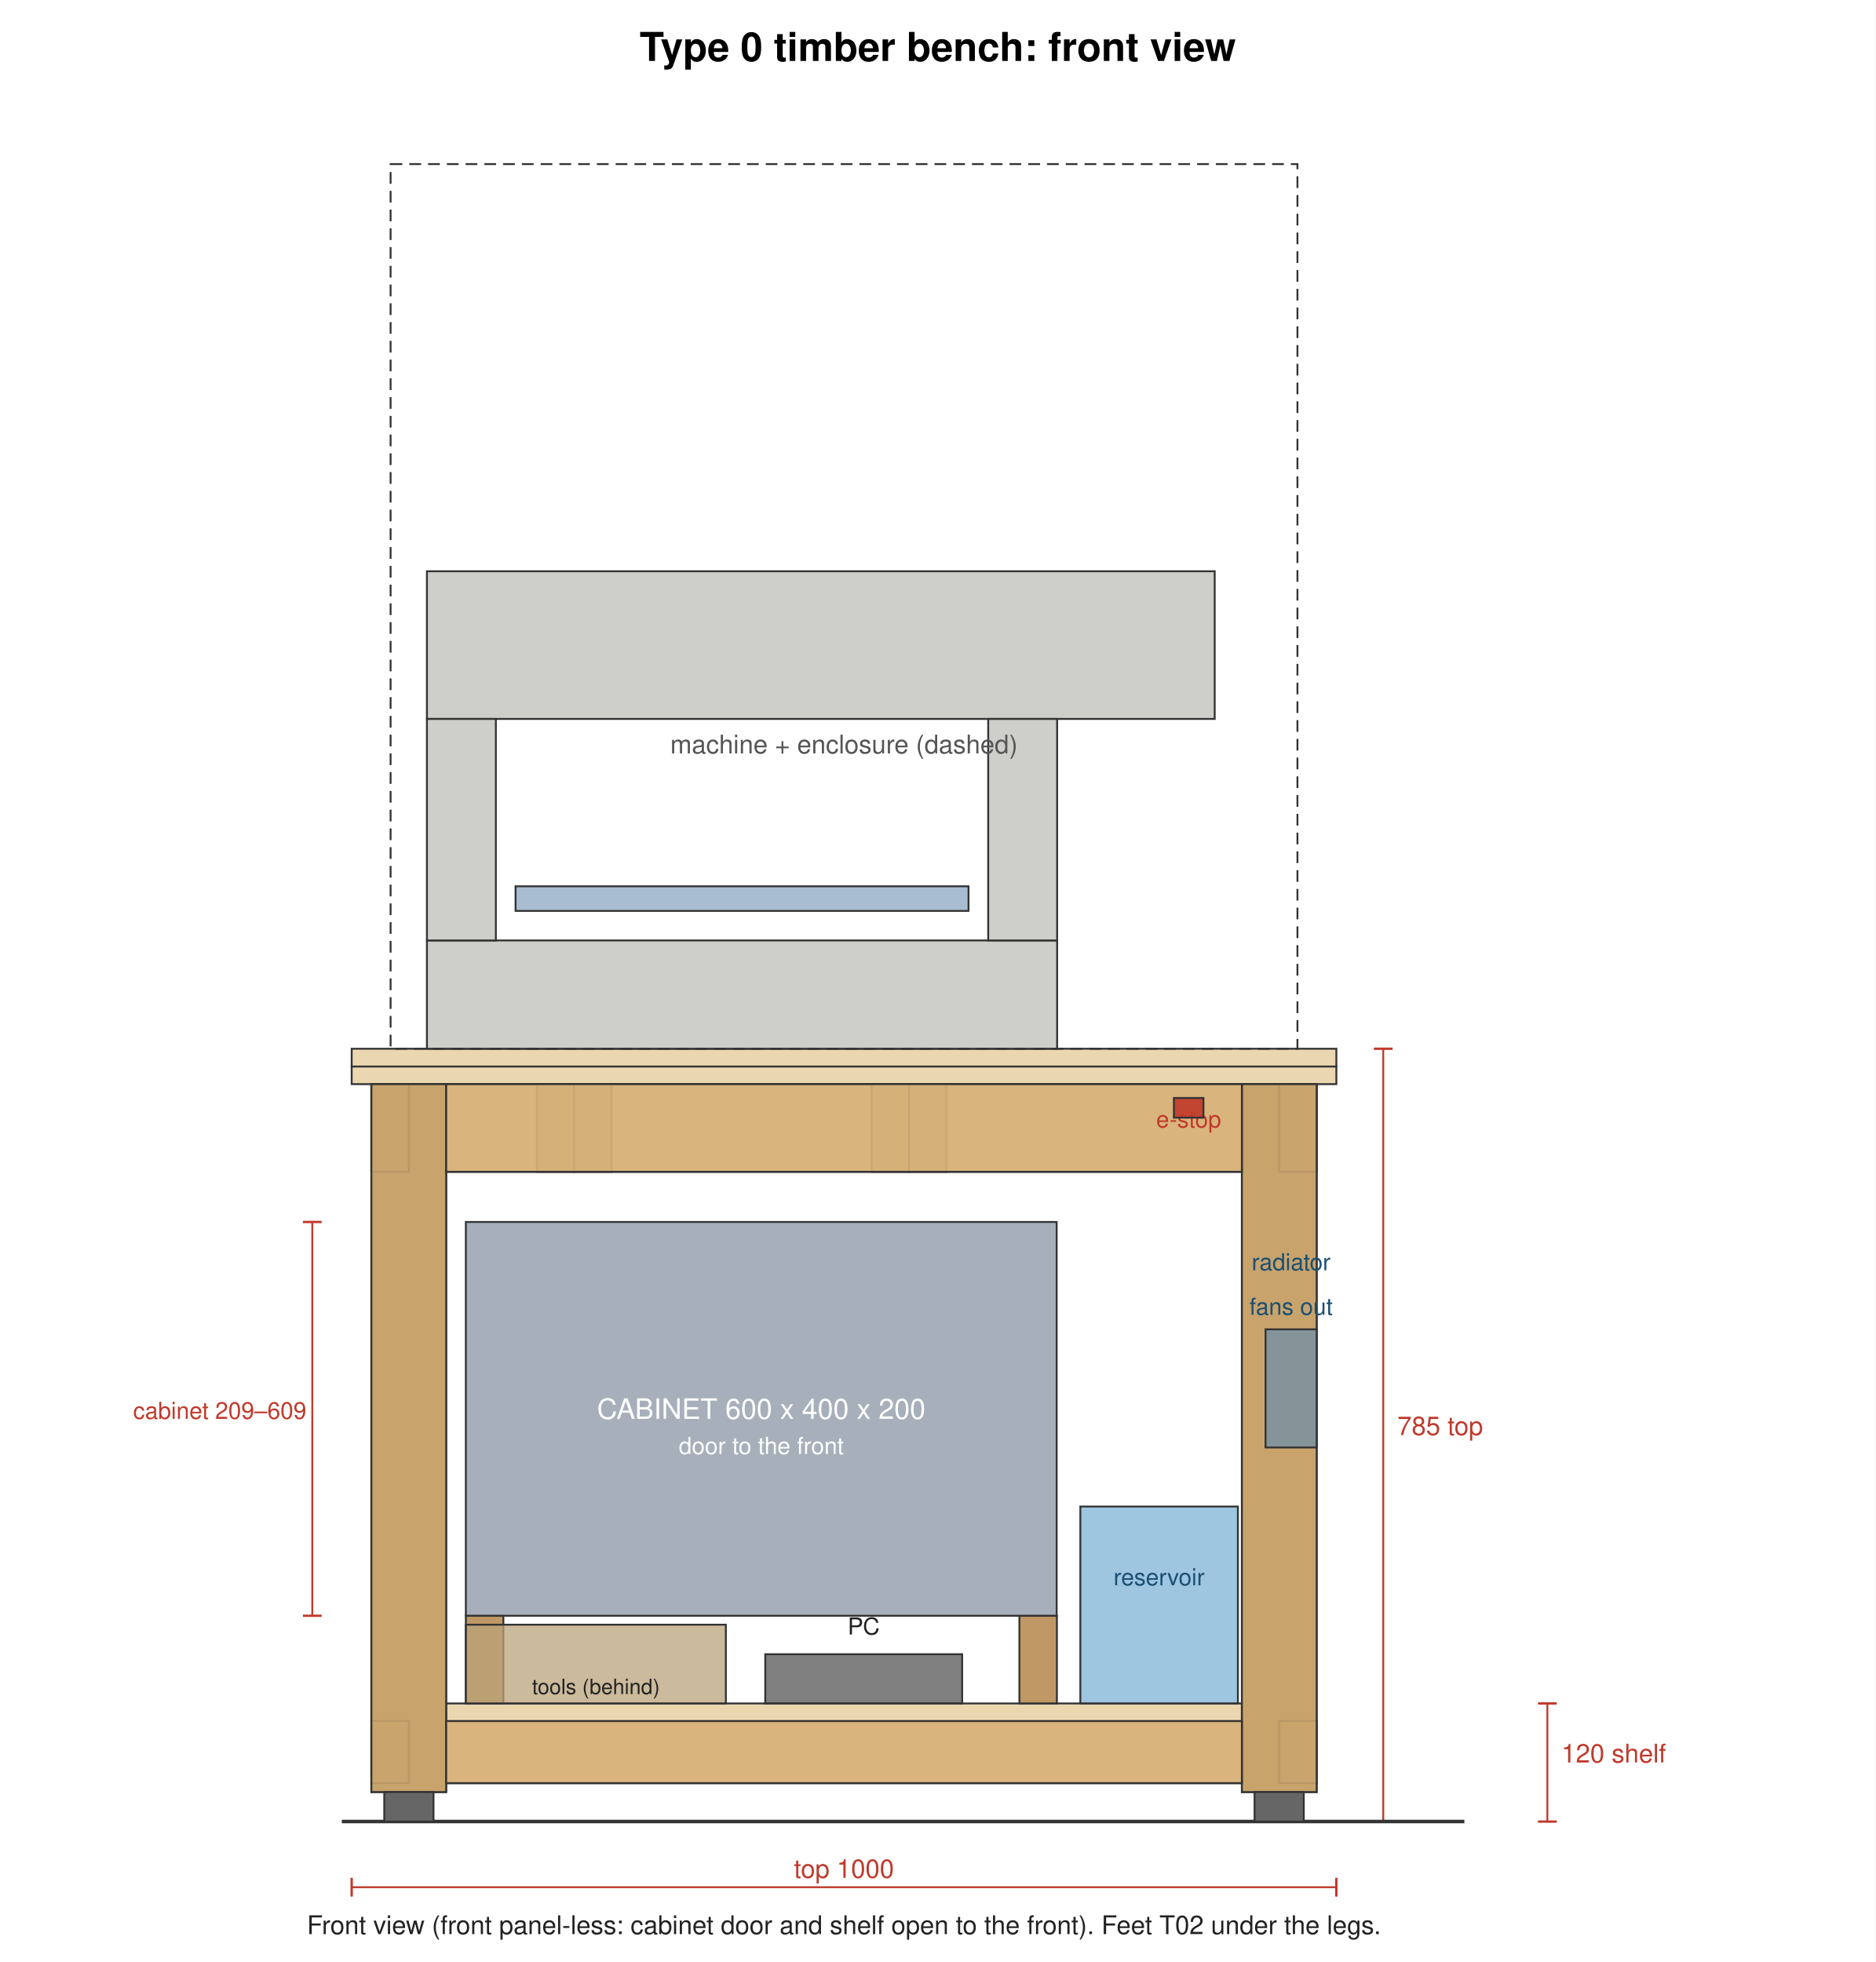
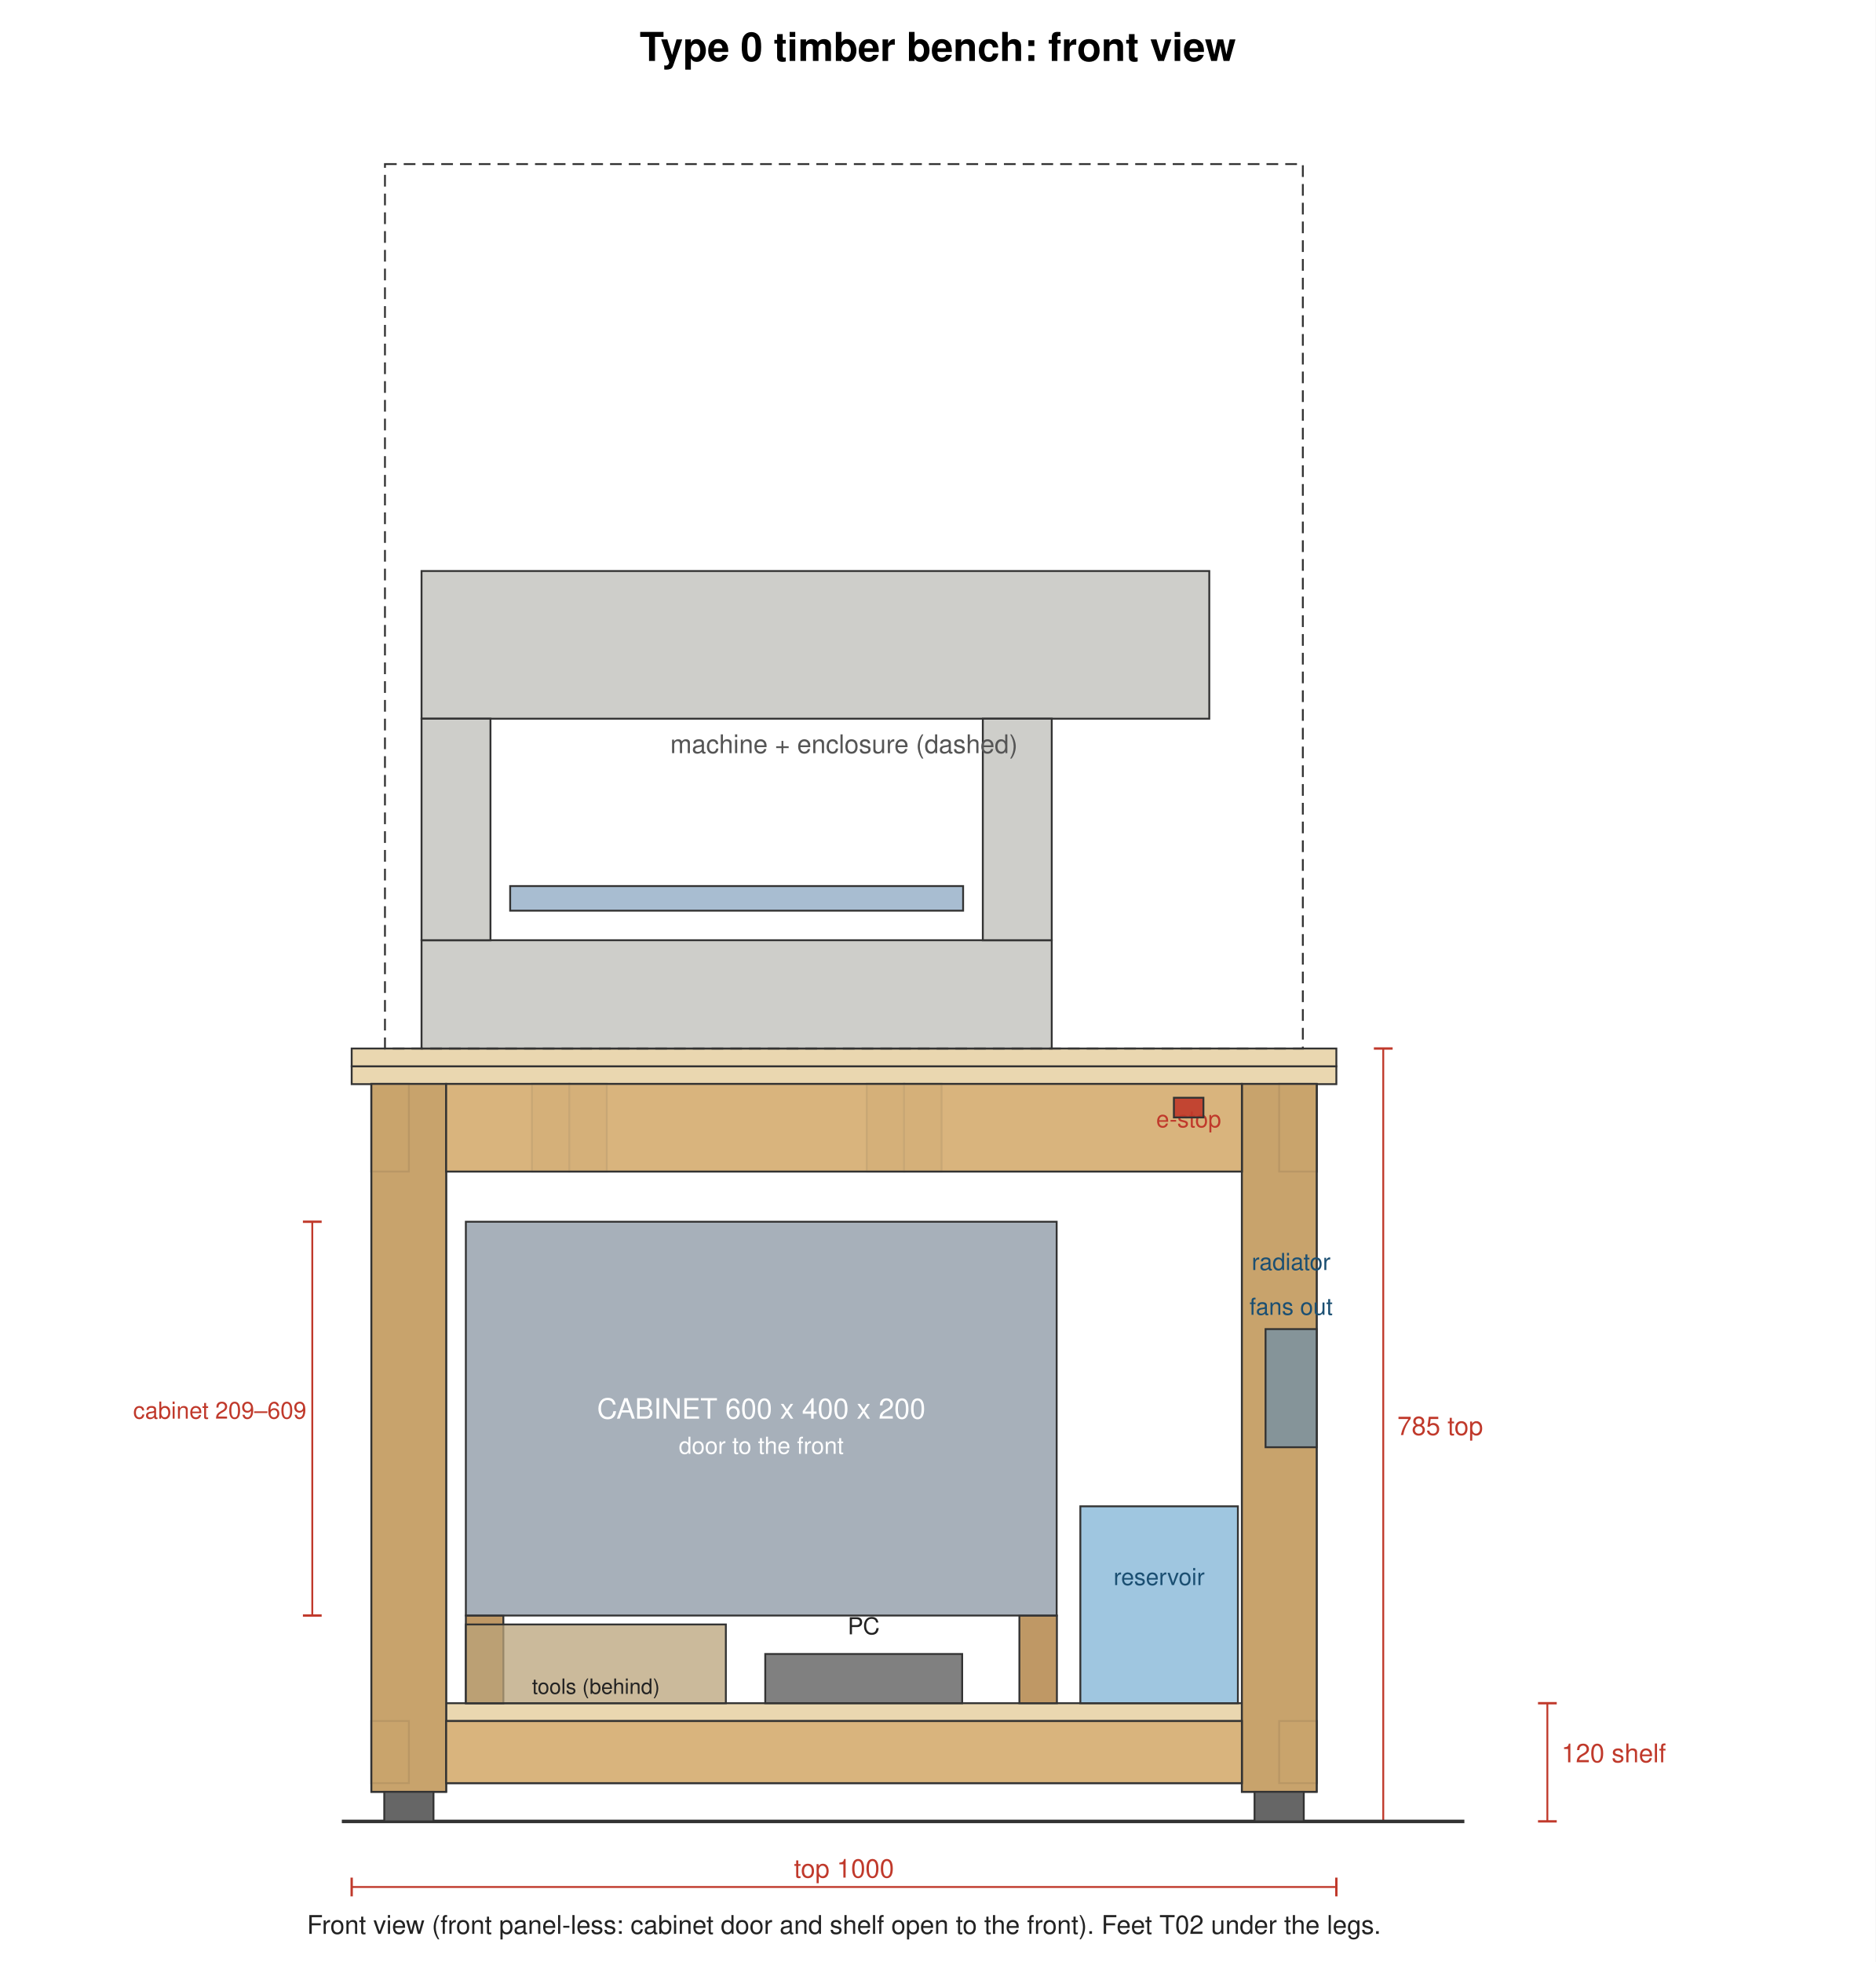
<svg xmlns="http://www.w3.org/2000/svg" viewBox="0 0 800 837" font-family="Helvetica, Arial, sans-serif">
  <rect width="800" height="837" fill="#fff" />
  <text x="400.0" y="26" text-anchor="middle" font-size="17" font-weight="bold">Type 0 timber bench: front view</text>
  <rect x="150.0" y="454.9" width="420.0" height="7.6" fill="#e8d3a8" fill-opacity="0.9" stroke="#333" stroke-width="0.8" />
-   <rect x="150.0" y="447.4" width="420.0" height="7.6" fill="#e8d3a8" fill-opacity="0.9" stroke="#333" stroke-width="0.8" />
-   <rect x="158.4" y="462.5" width="31.9" height="302.0" fill="#c8a26b" fill-opacity="0.9" stroke="#333" stroke-width="0.8" />
-   <rect x="529.7" y="462.5" width="31.9" height="302.0" fill="#c8a26b" fill-opacity="0.9" stroke="#333" stroke-width="0.8" />
-   <rect x="190.3" y="462.5" width="339.4" height="37.4" fill="#d8b47c" fill-opacity="0.9" stroke="#333" stroke-width="0.8" />
+   <rect x="150.0" y="447.3" width="420.0" height="7.6" fill="#e8d3a8" fill-opacity="0.9" stroke="#333" stroke-width="0.8" />
+   <rect x="158.4" y="462.4" width="31.9" height="302.0" fill="#c8a26b" fill-opacity="0.9" stroke="#333" stroke-width="0.8" />
+   <rect x="529.7" y="462.4" width="31.9" height="302.0" fill="#c8a26b" fill-opacity="0.9" stroke="#333" stroke-width="0.8" />
+   <rect x="190.3" y="462.4" width="339.4" height="37.4" fill="#d8b47c" fill-opacity="0.9" stroke="#333" stroke-width="0.8" />
  <rect x="190.3" y="734.2" width="339.4" height="26.5" fill="#d8b47c" fill-opacity="0.9" stroke="#333" stroke-width="0.8" />
-   <rect x="190.3" y="726.7" width="339.4" height="7.6" fill="#e8d3a8" fill-opacity="0.9" stroke="#333" stroke-width="0.8" />
-   <rect x="229.0" y="462.5" width="16.0" height="37.4" fill="#b88d55" fill-opacity="0.9" stroke="#333" stroke-width="0.8" />
-   <rect x="244.9" y="462.5" width="16.0" height="37.4" fill="#b88d55" fill-opacity="0.9" stroke="#333" stroke-width="0.8" />
-   <rect x="371.8" y="462.5" width="16.0" height="37.4" fill="#b88d55" fill-opacity="0.9" stroke="#333" stroke-width="0.8" />
-   <rect x="387.7" y="462.5" width="16.0" height="37.4" fill="#b88d55" fill-opacity="0.9" stroke="#333" stroke-width="0.8" />
-   <rect x="158.4" y="462.5" width="16.0" height="37.4" fill="#d8b47c" fill-opacity="0.9" stroke="#333" stroke-width="0.8" />
+   <rect x="190.3" y="726.6" width="339.4" height="7.6" fill="#e8d3a8" fill-opacity="0.9" stroke="#333" stroke-width="0.8" />
+   <rect x="226.9" y="462.4" width="16.0" height="37.4" fill="#b88d55" fill-opacity="0.9" stroke="#333" stroke-width="0.8" />
+   <rect x="242.8" y="462.4" width="16.0" height="37.4" fill="#b88d55" fill-opacity="0.9" stroke="#333" stroke-width="0.8" />
+   <rect x="369.7" y="462.4" width="16.0" height="37.4" fill="#b88d55" fill-opacity="0.9" stroke="#333" stroke-width="0.8" />
+   <rect x="385.6" y="462.4" width="16.0" height="37.4" fill="#b88d55" fill-opacity="0.9" stroke="#333" stroke-width="0.8" />
+   <rect x="158.4" y="462.4" width="16.0" height="37.4" fill="#d8b47c" fill-opacity="0.9" stroke="#333" stroke-width="0.8" />
  <rect x="158.4" y="734.2" width="16.0" height="26.5" fill="#d8b47c" fill-opacity="0.9" stroke="#333" stroke-width="0.8" />
-   <rect x="545.6" y="462.5" width="16.0" height="37.4" fill="#d8b47c" fill-opacity="0.9" stroke="#333" stroke-width="0.8" />
+   <rect x="545.6" y="462.4" width="16.0" height="37.4" fill="#d8b47c" fill-opacity="0.9" stroke="#333" stroke-width="0.8" />
  <rect x="545.6" y="734.2" width="16.0" height="26.5" fill="#d8b47c" fill-opacity="0.9" stroke="#333" stroke-width="0.8" />
-   <rect x="198.7" y="689.3" width="16.0" height="37.4" fill="#b88d55" fill-opacity="0.9" stroke="#333" stroke-width="0.8" />
-   <rect x="434.8" y="689.3" width="16.0" height="37.4" fill="#b88d55" fill-opacity="0.9" stroke="#333" stroke-width="0.8" />
-   <rect x="158.4" y="462.5" width="31.9" height="302.0" fill="#c8a26b" fill-opacity="0.9" stroke="#333" stroke-width="0.8" />
-   <rect x="529.7" y="462.5" width="31.9" height="302.0" fill="#c8a26b" fill-opacity="0.9" stroke="#333" stroke-width="0.8" />
-   <rect x="190.3" y="462.5" width="339.4" height="37.4" fill="#d8b47c" fill-opacity="0.9" stroke="#333" stroke-width="0.8" />
+   <rect x="198.7" y="689.2" width="16.0" height="37.4" fill="#b88d55" fill-opacity="0.9" stroke="#333" stroke-width="0.8" />
+   <rect x="434.8" y="689.2" width="16.0" height="37.4" fill="#b88d55" fill-opacity="0.9" stroke="#333" stroke-width="0.8" />
+   <rect x="158.4" y="462.4" width="31.9" height="302.0" fill="#c8a26b" fill-opacity="0.9" stroke="#333" stroke-width="0.8" />
+   <rect x="529.7" y="462.4" width="31.9" height="302.0" fill="#c8a26b" fill-opacity="0.9" stroke="#333" stroke-width="0.8" />
+   <rect x="190.3" y="462.4" width="339.4" height="37.4" fill="#d8b47c" fill-opacity="0.9" stroke="#333" stroke-width="0.8" />
  <rect x="190.3" y="734.2" width="339.4" height="26.5" fill="#d8b47c" fill-opacity="0.9" stroke="#333" stroke-width="0.8" />
-   <rect x="198.7" y="521.3" width="252.0" height="168.0" fill="#8a96a3" fill-opacity="0.75" stroke="#333" stroke-width="0.8" />
-   <rect x="539.8" y="567.1" width="21.8" height="50.4" fill="#6f8fa8" fill-opacity="0.75" stroke="#333" stroke-width="0.8" />
-   <rect x="460.8" y="642.7" width="67.2" height="84.0" fill="#7fb3d5" fill-opacity="0.75" stroke="#333" stroke-width="0.8" />
-   <rect x="326.4" y="705.7" width="84.0" height="21.0" fill="#555555" fill-opacity="0.75" stroke="#333" stroke-width="0.8" />
-   <rect x="198.7" y="693.1" width="110.9" height="33.6" fill="#b9a37a" fill-opacity="0.75" stroke="#333" stroke-width="0.8" />
-   <rect x="182.1" y="401.2" width="268.8" height="46.2" fill="#c9c9c4" fill-opacity="0.9" stroke="#333" stroke-width="0.8" />
-   <rect x="182.1" y="243.7" width="336.0" height="63.0" fill="#c9c9c4" fill-opacity="0.9" stroke="#333" stroke-width="0.8" />
-   <rect x="182.1" y="306.7" width="29.4" height="94.5" fill="#c9c9c4" fill-opacity="0.9" stroke="#333" stroke-width="0.8" />
-   <rect x="421.5" y="306.7" width="29.4" height="94.5" fill="#c9c9c4" fill-opacity="0.9" stroke="#333" stroke-width="0.8" />
-   <rect x="219.9" y="378.1" width="193.2" height="10.5" fill="#9fb6cc" fill-opacity="0.9" stroke="#333" stroke-width="0.8" />
-   <rect x="166.6" y="70.0" width="386.8" height="377.4" fill="none" fill-opacity="1.0" stroke="#333" stroke-width="0.8" stroke-dasharray="5 3" />
-   <text x="324.7" y="605.3" text-anchor="middle" font-size="12" fill="#fff">CABINET 600 x 400 x 200</text>
-   <text x="324.7" y="620.3" text-anchor="middle" font-size="10" fill="#fff">door to the front</text>
-   <text x="550.7" y="541.9" text-anchor="middle" font-size="10" fill="#1b4f72">radiator</text>
+   <rect x="198.7" y="521.2" width="252.0" height="168.0" fill="#8a96a3" fill-opacity="0.75" stroke="#333" stroke-width="0.8" />
+   <rect x="539.8" y="567.0" width="21.8" height="50.4" fill="#6f8fa8" fill-opacity="0.75" stroke="#333" stroke-width="0.8" />
+   <rect x="460.8" y="642.6" width="67.2" height="84.0" fill="#7fb3d5" fill-opacity="0.75" stroke="#333" stroke-width="0.8" />
+   <rect x="326.4" y="705.6" width="84.0" height="21.0" fill="#555555" fill-opacity="0.75" stroke="#333" stroke-width="0.8" />
+   <rect x="198.7" y="693.0" width="110.9" height="33.6" fill="#b9a37a" fill-opacity="0.75" stroke="#333" stroke-width="0.8" />
+   <rect x="179.8" y="401.1" width="268.8" height="46.2" fill="#c9c9c4" fill-opacity="0.9" stroke="#333" stroke-width="0.8" />
+   <rect x="179.8" y="243.6" width="336.0" height="63.0" fill="#c9c9c4" fill-opacity="0.9" stroke="#333" stroke-width="0.8" />
+   <rect x="179.8" y="306.6" width="29.4" height="94.5" fill="#c9c9c4" fill-opacity="0.9" stroke="#333" stroke-width="0.8" />
+   <rect x="419.2" y="306.6" width="29.4" height="94.5" fill="#c9c9c4" fill-opacity="0.9" stroke="#333" stroke-width="0.8" />
+   <rect x="217.6" y="378.0" width="193.2" height="10.5" fill="#9fb6cc" fill-opacity="0.9" stroke="#333" stroke-width="0.8" />
+   <rect x="164.2" y="70.0" width="391.5" height="377.3" fill="none" fill-opacity="1.0" stroke="#333" stroke-width="0.8" stroke-dasharray="5 3" />
+   <text x="324.7" y="605.2" text-anchor="middle" font-size="12" fill="#fff">CABINET 600 x 400 x 200</text>
+   <text x="324.7" y="620.2" text-anchor="middle" font-size="10" fill="#fff">door to the front</text>
+   <text x="550.7" y="541.8" text-anchor="middle" font-size="10" fill="#1b4f72">radiator</text>
  <text x="550.7" y="560.9" text-anchor="middle" font-size="10" fill="#1b4f72">fans out</text>
-   <text x="494.4" y="676.3" text-anchor="middle" font-size="10" fill="#1b4f72">reservoir</text>
-   <text x="368.4" y="697.3" text-anchor="middle" font-size="10" fill="#222">PC</text>
-   <text x="254.2" y="722.7" text-anchor="middle" font-size="9" fill="#222">tools (behind)</text>
-   <text x="507.0" y="481.0" text-anchor="middle" font-size="10" fill="#c0392b">e-stop</text>
-   <rect x="500.7" y="468.4" width="12.6" height="8.4" fill="#c0392b" fill-opacity="0.9" stroke="#333" stroke-width="0.8" />
-   <line x1="150.0" y1="805.1" x2="570.0" y2="805.1" stroke="#c0392b" stroke-width="0.8" />
-   <line x1="150.0" y1="801.1" x2="150.0" y2="809.1" stroke="#c0392b" />
-   <line x1="570.0" y1="801.1" x2="570.0" y2="809.1" stroke="#c0392b" />
-   <text x="360.0" y="801.1" text-anchor="middle" font-size="11" fill="#c0392b">top 1000</text>
-   <line x1="590.0" y1="447.4" x2="590.0" y2="777.1" stroke="#c0392b" stroke-width="0.8" />
-   <line x1="586.0" y1="447.4" x2="594.0" y2="447.4" stroke="#c0392b" />
-   <line x1="586.0" y1="777.1" x2="594.0" y2="777.1" stroke="#c0392b" />
+   <text x="494.4" y="676.2" text-anchor="middle" font-size="10" fill="#1b4f72">reservoir</text>
+   <text x="368.4" y="697.2" text-anchor="middle" font-size="10" fill="#222">PC</text>
+   <text x="254.2" y="722.6" text-anchor="middle" font-size="9" fill="#222">tools (behind)</text>
+   <text x="507.0" y="480.9" text-anchor="middle" font-size="10" fill="#c0392b">e-stop</text>
+   <rect x="500.7" y="468.3" width="12.6" height="8.4" fill="#c0392b" fill-opacity="0.9" stroke="#333" stroke-width="0.8" />
+   <line x1="150.0" y1="805.0" x2="570.0" y2="805.0" stroke="#c0392b" stroke-width="0.8" />
+   <line x1="150.0" y1="801.0" x2="150.0" y2="809.0" stroke="#c0392b" />
+   <line x1="570.0" y1="801.0" x2="570.0" y2="809.0" stroke="#c0392b" />
+   <text x="360.0" y="801.0" text-anchor="middle" font-size="11" fill="#c0392b">top 1000</text>
+   <line x1="590.0" y1="447.3" x2="590.0" y2="777.0" stroke="#c0392b" stroke-width="0.8" />
+   <line x1="586.0" y1="447.3" x2="594.0" y2="447.3" stroke="#c0392b" />
+   <line x1="586.0" y1="777.0" x2="594.0" y2="777.0" stroke="#c0392b" />
  <text x="596.0" y="612.2" text-anchor="start" font-size="11" fill="#c0392b">785 top</text>
-   <line x1="660.0" y1="726.7" x2="660.0" y2="777.1" stroke="#c0392b" stroke-width="0.8" />
-   <line x1="656.0" y1="726.7" x2="664.0" y2="726.7" stroke="#c0392b" />
-   <line x1="656.0" y1="777.1" x2="664.0" y2="777.1" stroke="#c0392b" />
-   <text x="666.0" y="751.9" text-anchor="start" font-size="11" fill="#c0392b">120 shelf</text>
-   <line x1="133.2" y1="521.3" x2="133.2" y2="689.3" stroke="#c0392b" stroke-width="0.8" />
-   <line x1="129.2" y1="521.3" x2="137.2" y2="521.3" stroke="#c0392b" />
-   <line x1="129.2" y1="689.3" x2="137.2" y2="689.3" stroke="#c0392b" />
-   <text x="139.2" y="605.3" text-anchor="start" font-size="11" fill="#c0392b" />
-   <text x="130.7" y="605.3" text-anchor="end" font-size="10" fill="#c0392b">cabinet 209–609</text>
-   <line x1="145.8" y1="777.07" x2="624.6" y2="777.07" stroke="#333" stroke-width="1.5" />
-   <rect x="163.9" y="764.5" width="21.0" height="12.6" fill="#666" fill-opacity="1.0" stroke="#333" stroke-width="0.8" />
-   <rect x="535.1" y="764.5" width="21.0" height="12.6" fill="#666" fill-opacity="1.0" stroke="#333" stroke-width="0.8" />
-   <text x="360.0" y="825.1" text-anchor="middle" font-size="11" fill="#222">Front view (front panel-less: cabinet door and shelf open to the front). Feet T02 under the legs.</text>
-   <text x="360.0" y="321.4" text-anchor="middle" font-size="11" fill="#555">machine + enclosure (dashed)</text>
+   <line x1="660.0" y1="726.6" x2="660.0" y2="777.0" stroke="#c0392b" stroke-width="0.8" />
+   <line x1="656.0" y1="726.6" x2="664.0" y2="726.6" stroke="#c0392b" />
+   <line x1="656.0" y1="777.0" x2="664.0" y2="777.0" stroke="#c0392b" />
+   <text x="666.0" y="751.8" text-anchor="start" font-size="11" fill="#c0392b">120 shelf</text>
+   <line x1="133.2" y1="521.2" x2="133.2" y2="689.2" stroke="#c0392b" stroke-width="0.8" />
+   <line x1="129.2" y1="521.2" x2="137.2" y2="521.2" stroke="#c0392b" />
+   <line x1="129.2" y1="689.2" x2="137.2" y2="689.2" stroke="#c0392b" />
+   <text x="139.2" y="605.2" text-anchor="start" font-size="11" fill="#c0392b" />
+   <text x="130.7" y="605.2" text-anchor="end" font-size="10" fill="#c0392b">cabinet 209–609</text>
+   <line x1="145.8" y1="777.028" x2="624.6" y2="777.028" stroke="#333" stroke-width="1.5" />
+   <rect x="163.9" y="764.4" width="21.0" height="12.6" fill="#666" fill-opacity="1.0" stroke="#333" stroke-width="0.8" />
+   <rect x="535.1" y="764.4" width="21.0" height="12.6" fill="#666" fill-opacity="1.0" stroke="#333" stroke-width="0.8" />
+   <text x="360.0" y="825.0" text-anchor="middle" font-size="11" fill="#222">Front view (front panel-less: cabinet door and shelf open to the front). Feet T02 under the legs.</text>
+   <text x="360.0" y="321.3" text-anchor="middle" font-size="11" fill="#555">machine + enclosure (dashed)</text>
</svg>
